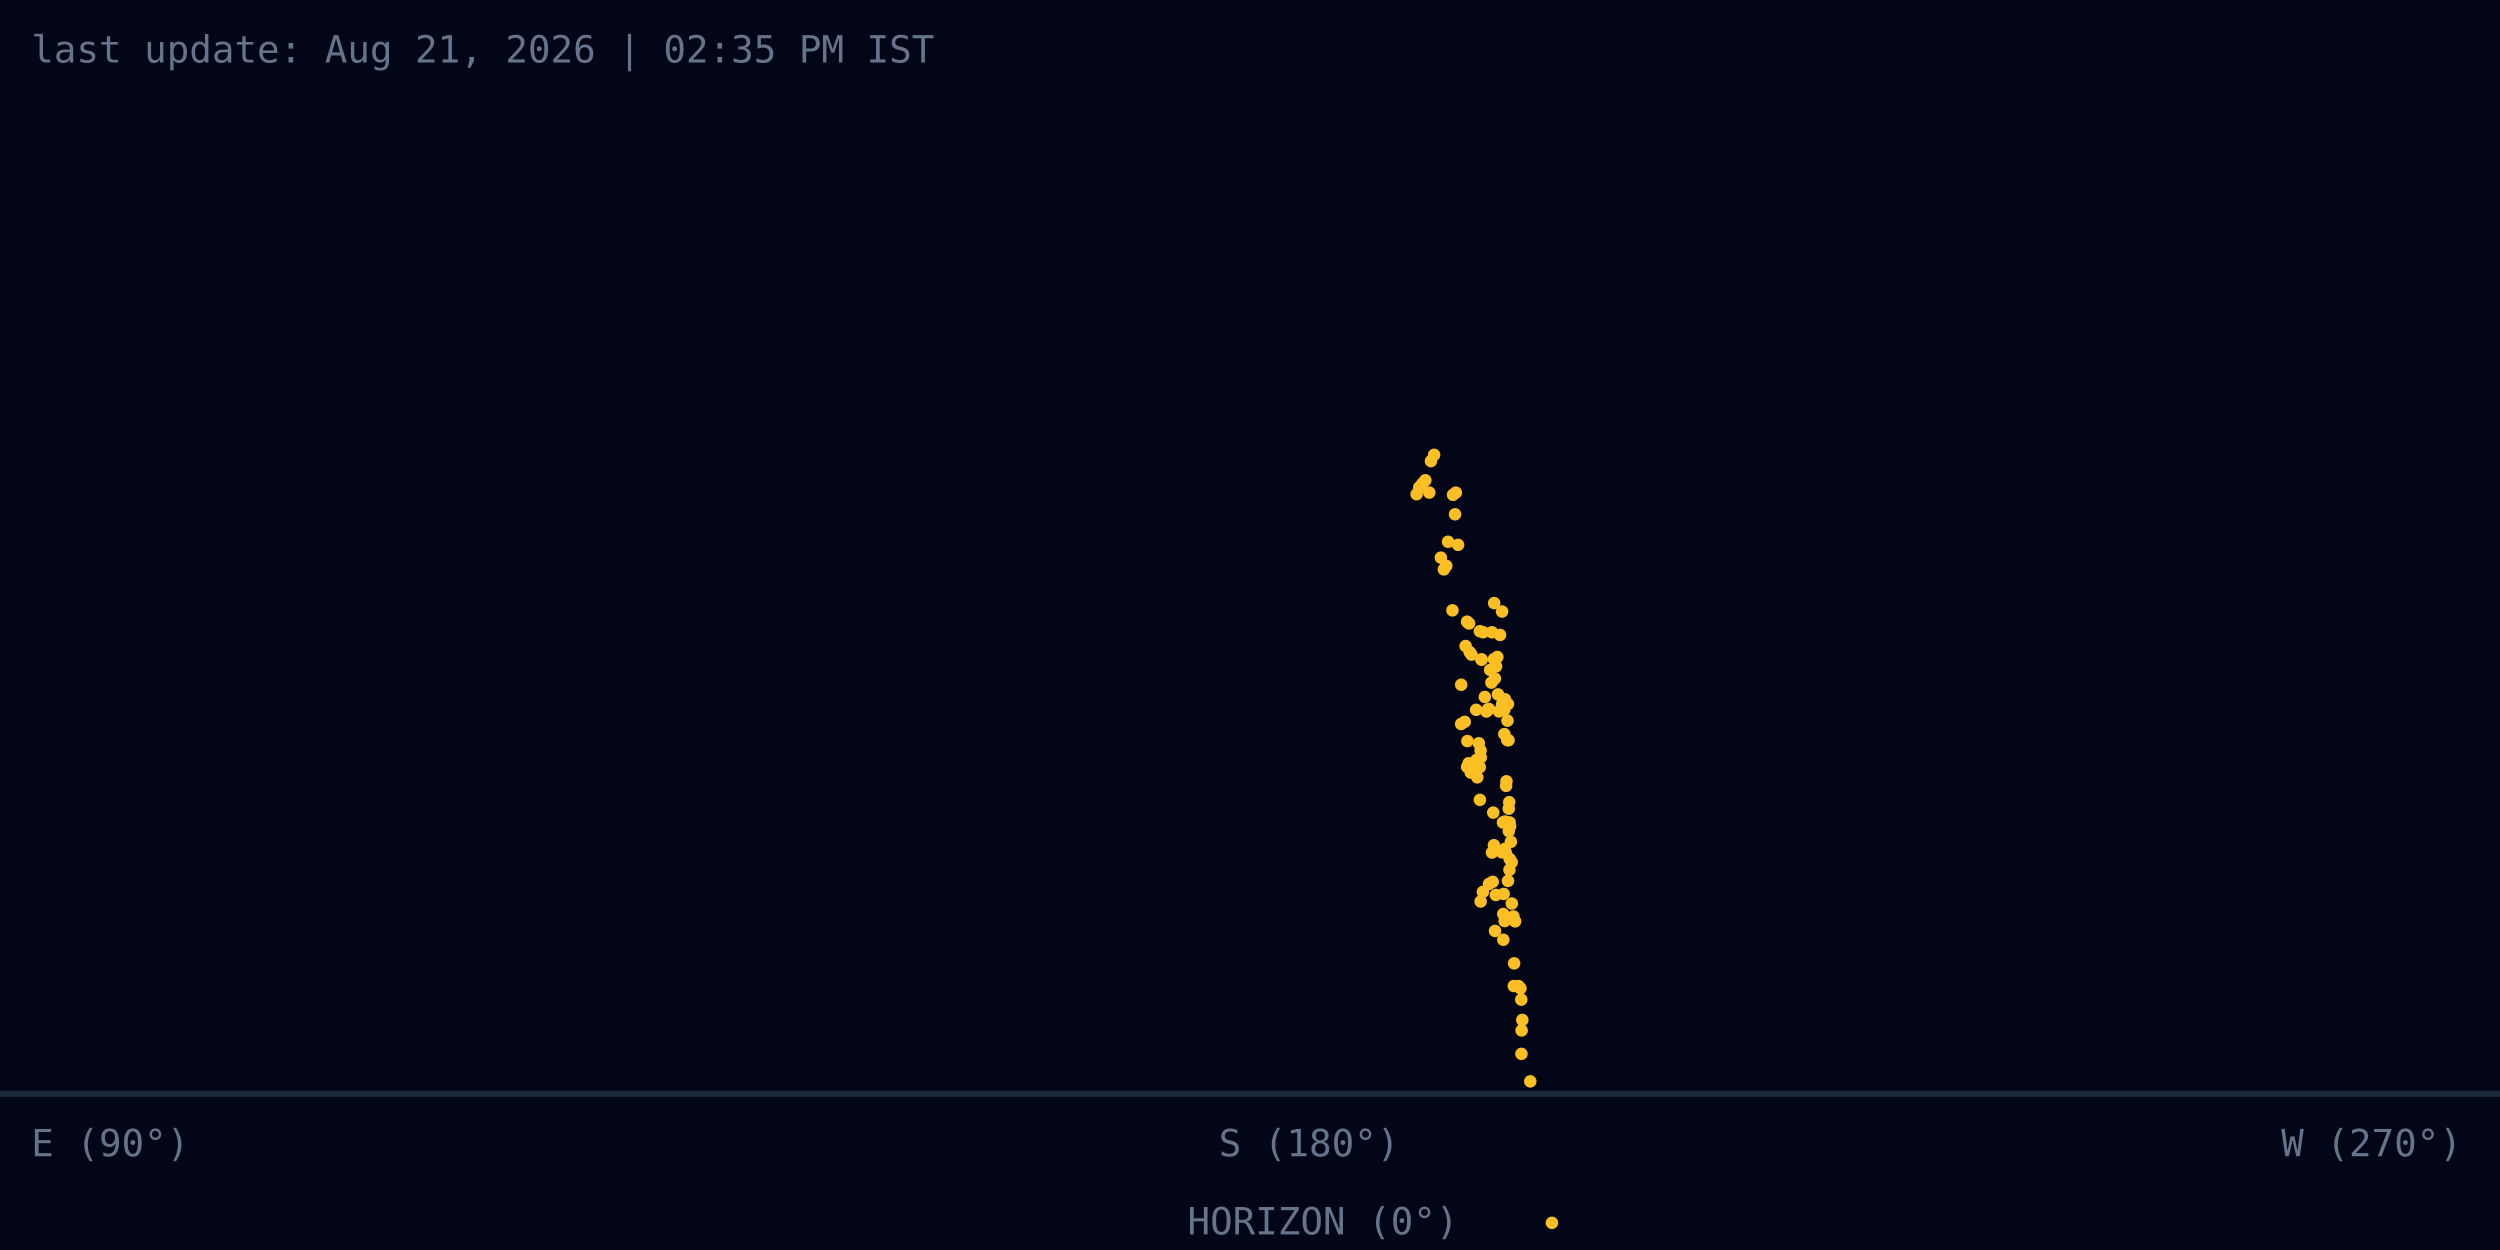
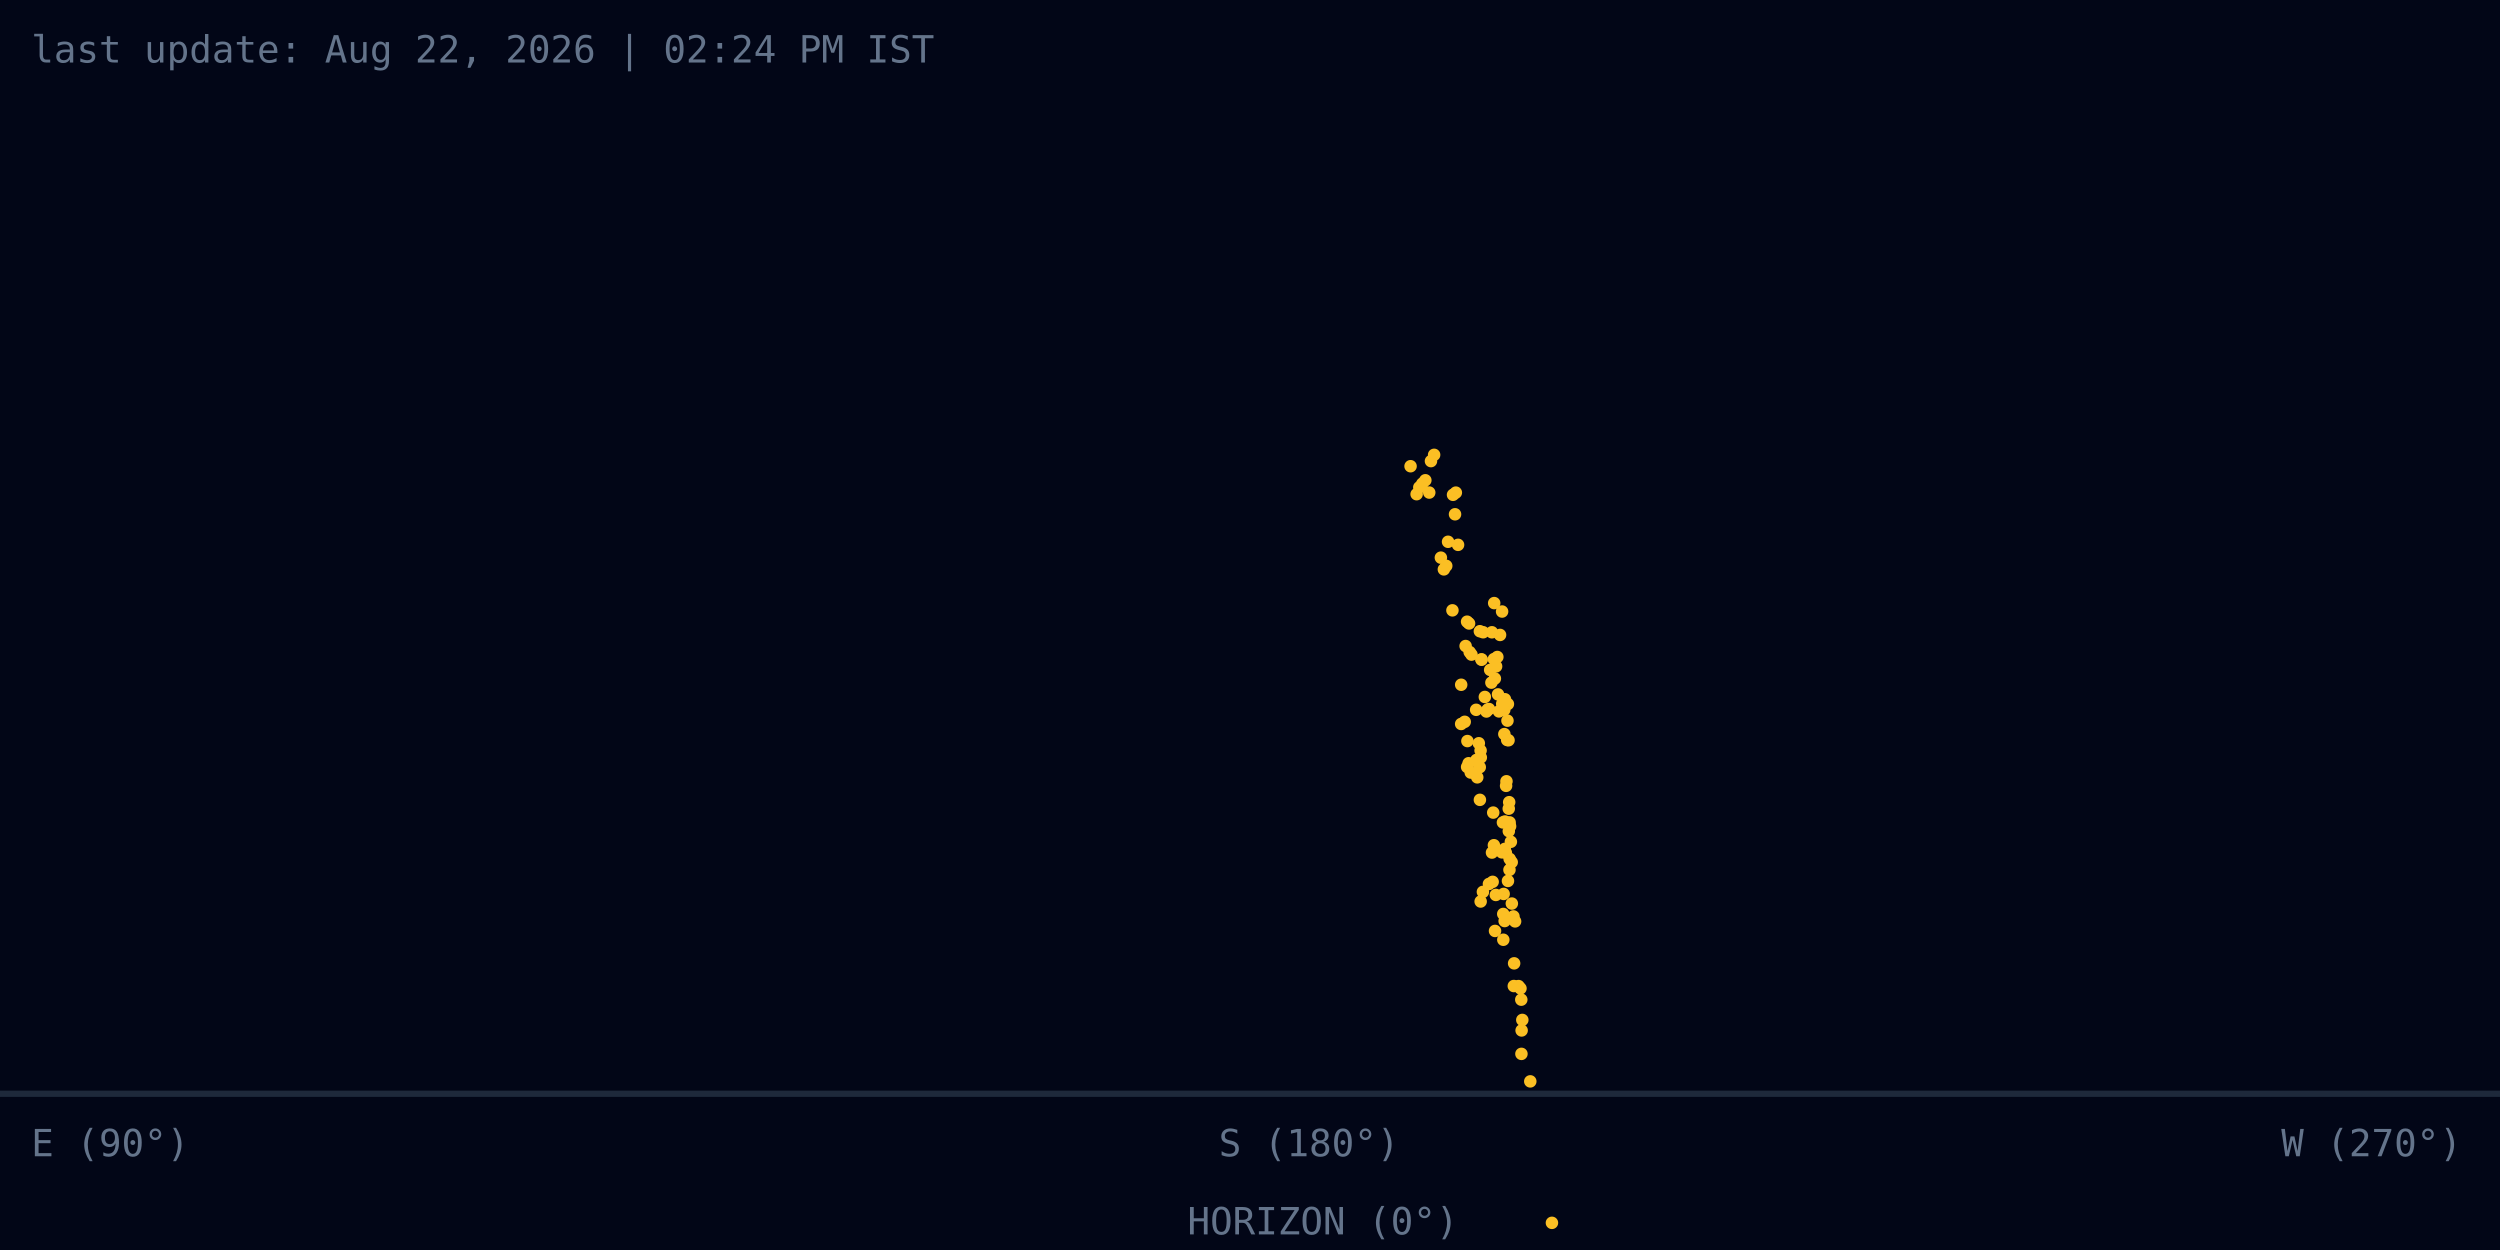
<svg xmlns="http://www.w3.org/2000/svg" width="800" height="400" viewBox="0 0 800 400">
  <rect width="800" height="400" fill="#020617" />
-   <text id="last-update" x="10" y="20" fill="#64748b" font-family="monospace">last update: Aug 21, 2026 | 02:35 PM IST</text>
+   <text id="last-update" x="10" y="20" fill="#64748b" font-family="monospace">last update: Aug 22, 2026 | 02:24 PM IST</text>
  <line x1="0" y1="350" x2="800" y2="350" stroke="#1e293b" stroke-width="2" />
  <text x="380" y="395" fill="#64748b" font-size="12" font-family="monospace">HORIZON (0°)</text>
  <text x="730" y="370" fill="#64748b" font-size="12" font-family="monospace">W (270°)</text>
  <text x="390" y="370" fill="#64748b" font-size="12" font-family="monospace">S (180°)</text>
  <text x="10" y="370" fill="#64748b" font-size="12" font-family="monospace">E (90°)</text>
  <g id="analemma-points">
    <circle cx=" 465.61" cy=" 164.57" r="2" fill="#fbbf24">
 </circle>
    <circle cx=" 467.57" cy=" 231.67" r="2" fill="#fbbf24">
 </circle>
    <circle cx=" 467.58" cy=" 219.12" r="2" fill="#fbbf24">
 </circle>
    <circle cx=" 468.71" cy=" 230.98" r="2" fill="#fbbf24">
 </circle>
    <circle cx=" 469.57" cy=" 237.14" r="2" fill="#fbbf24">
 </circle>
    <circle cx=" 469.00" cy=" 206.73" r="2" fill="#fbbf24">
 </circle>
    <circle cx=" 469.47" cy=" 198.94" r="2" fill="#fbbf24">
 </circle>
    <circle cx=" 470.10" cy=" 199.51" r="2" fill="#fbbf24">
 </circle>
    <circle cx=" 474.53" cy=" 285.41" r="2" fill="#fbbf24">
 </circle>
    <circle cx=" 472.47" cy=" 243.18" r="2" fill="#fbbf24">
 </circle>
    <circle cx=" 473.57" cy=" 255.95" r="2" fill="#fbbf24">
 </circle>
    <circle cx=" 473.22" cy=" 237.84" r="2" fill="#fbbf24">
 </circle>
    <circle cx=" 473.79" cy=" 240.17" r="2" fill="#fbbf24">
 </circle>
    <circle cx=" 473.56" cy=" 201.99" r="2" fill="#fbbf24">
 </circle>
    <circle cx=" 474.09" cy=" 210.99" r="2" fill="#fbbf24">
 </circle>
    <circle cx=" 478.41" cy=" 297.90" r="2" fill="#fbbf24">
 </circle>
    <circle cx=" 477.65" cy=" 282.19" r="2" fill="#fbbf24">
 </circle>
    <circle cx=" 477.44" cy=" 272.82" r="2" fill="#fbbf24">
 </circle>
    <circle cx=" 478.67" cy=" 286.38" r="2" fill="#fbbf24">
 </circle>
    <circle cx=" 478.05" cy=" 270.47" r="2" fill="#fbbf24">
 </circle>
    <circle cx=" 476.85" cy=" 214.37" r="2" fill="#fbbf24">
 </circle>
    <circle cx=" 477.25" cy=" 218.44" r="2" fill="#fbbf24">
 </circle>
    <circle cx=" 481.06" cy=" 300.72" r="2" fill="#fbbf24">
 </circle>
    <circle cx=" 481.04" cy=" 292.47" r="2" fill="#fbbf24">
 </circle>
    <circle cx=" 481.49" cy=" 294.73" r="2" fill="#fbbf24">
 </circle>
    <circle cx=" 481.17" cy=" 286.06" r="2" fill="#fbbf24">
 </circle>
    <circle cx=" 479.37" cy=" 222.21" r="2" fill="#fbbf24">
 </circle>
    <circle cx=" 479.67" cy=" 227.65" r="2" fill="#fbbf24">
 </circle>
    <circle cx=" 498.29" cy=" 411.31" r="2" fill="#fbbf24">
 </circle>
    <circle cx=" 498.34" cy=" 411.53" r="2" fill="#fbbf24">
 </circle>
    <circle cx=" 484.42" cy=" 315.53" r="2" fill="#fbbf24">
 </circle>
    <circle cx=" 486.86" cy=" 337.24" r="2" fill="#fbbf24">
 </circle>
    <circle cx=" 481.87" cy=" 272.88" r="2" fill="#fbbf24">
 </circle>
    <circle cx=" 482.55" cy=" 281.90" r="2" fill="#fbbf24">
 </circle>
    <circle cx=" 481.19" cy=" 226.61" r="2" fill="#fbbf24">
 </circle>
    <circle cx=" 481.39" cy=" 234.91" r="2" fill="#fbbf24">
 </circle>
    <circle cx=" 486.92" cy=" 329.74" r="2" fill="#fbbf24">
 </circle>
    <circle cx=" 483.03" cy=" 278.36" r="2" fill="#fbbf24">
 </circle>
    <circle cx=" 483.79" cy=" 289.14" r="2" fill="#fbbf24">
 </circle>
    <circle cx=" 485.93" cy=" 315.55" r="2" fill="#fbbf24">
 </circle>
    <circle cx=" 484.30" cy=" 293.26" r="2" fill="#fbbf24">
 </circle>
    <circle cx=" 482.30" cy=" 236.80" r="2" fill="#fbbf24">
 </circle>
    <circle cx=" 482.80" cy=" 258.78" r="2" fill="#fbbf24">
 </circle>
    <circle cx=" 501.22" cy=" 413.90" r="2" fill="#fbbf24">
 </circle>
    <circle cx=" 489.69" cy=" 346.04" r="2" fill="#fbbf24">
 </circle>
    <circle cx=" 486.81" cy=" 319.89" r="2" fill="#fbbf24">
 </circle>
    <circle cx=" 484.83" cy=" 294.84" r="2" fill="#fbbf24">
 </circle>
    <circle cx=" 486.55" cy=" 316.29" r="2" fill="#fbbf24">
 </circle>
    <circle cx=" 482.73" cy=" 236.88" r="2" fill="#fbbf24">
 </circle>
    <circle cx=" 483.48" cy=" 269.37" r="2" fill="#fbbf24">
 </circle>
    <circle cx=" 496.62" cy=" 391.31" r="2" fill="#fbbf24">
 </circle>
    <circle cx=" 483.75" cy=" 275.90" r="2" fill="#fbbf24">
 </circle>
    <circle cx=" 483.23" cy=" 264.40" r="2" fill="#fbbf24">
 </circle>
    <circle cx=" 482.94" cy=" 256.70" r="2" fill="#fbbf24">
 </circle>
    <circle cx=" 483.08" cy=" 263.17" r="2" fill="#fbbf24">
 </circle>
    <circle cx=" 482.53" cy=" 225.29" r="2" fill="#fbbf24">
 </circle>
    <circle cx=" 482.39" cy=" 230.61" r="2" fill="#fbbf24">
 </circle>
    <circle cx=" 487.14" cy=" 326.38" r="2" fill="#fbbf24">
 </circle>
    <circle cx=" 482.82" cy=" 265.96" r="2" fill="#fbbf24">
 </circle>
    <circle cx=" 483.09" cy=" 274.84" r="2" fill="#fbbf24">
 </circle>
    <circle cx=" 482.07" cy=" 250.01" r="2" fill="#fbbf24">
 </circle>
    <circle cx=" 481.95" cy=" 251.47" r="2" fill="#fbbf24">
 </circle>
    <circle cx=" 481.58" cy=" 223.76" r="2" fill="#fbbf24">
 </circle>
    <circle cx=" 481.36" cy=" 227.15" r="2" fill="#fbbf24">
 </circle>
    <circle cx=" 484.52" cy=" 308.27" r="2" fill="#fbbf24">
 </circle>
    <circle cx=" 481.59" cy=" 262.88" r="2" fill="#fbbf24">
 </circle>
    <circle cx=" 480.71" cy=" 225.23" r="2" fill="#fbbf24">
 </circle>
    <circle cx=" 481.54" cy=" 271.65" r="2" fill="#fbbf24">
 </circle>
    <circle cx=" 480.94" cy=" 263.18" r="2" fill="#fbbf24">
 </circle>
    <circle cx=" 480.67" cy=" 195.69" r="2" fill="#fbbf24">
 </circle>
    <circle cx=" 480.02" cy=" 203.18" r="2" fill="#fbbf24">
 </circle>
    <circle cx=" 480.62" cy=" 272.75" r="2" fill="#fbbf24">
 </circle>
    <circle cx=" 479.15" cy=" 210.24" r="2" fill="#fbbf24">
 </circle>
    <circle cx=" 478.75" cy=" 213.23" r="2" fill="#fbbf24">
 </circle>
    <circle cx=" 478.36" cy=" 217.14" r="2" fill="#fbbf24">
 </circle>
    <circle cx=" 478.05" cy=" 210.91" r="2" fill="#fbbf24">
 </circle>
    <circle cx=" 478.14" cy=" 192.99" r="2" fill="#fbbf24">
 </circle>
    <circle cx=" 477.41" cy=" 202.33" r="2" fill="#fbbf24">
 </circle>
    <circle cx=" 477.83" cy=" 260.03" r="2" fill="#fbbf24">
 </circle>
    <circle cx=" 476.48" cy=" 226.89" r="2" fill="#fbbf24">
 </circle>
    <circle cx=" 476.07" cy=" 227.06" r="2" fill="#fbbf24">
 </circle>
    <circle cx=" 475.66" cy=" 227.68" r="2" fill="#fbbf24">
 </circle>
    <circle cx=" 475.15" cy=" 223.03" r="2" fill="#fbbf24">
 </circle>
    <circle cx=" 474.61" cy=" 202.32" r="2" fill="#fbbf24">
 </circle>
    <circle cx=" 474.09" cy=" 211.11" r="2" fill="#fbbf24">
 </circle>
    <circle cx=" 476.46" cy=" 282.87" r="2" fill="#fbbf24">
 </circle>
    <circle cx=" 473.86" cy=" 242.39" r="2" fill="#fbbf24">
 </circle>
    <circle cx=" 473.52" cy=" 245.50" r="2" fill="#fbbf24">
 </circle>
    <circle cx=" 472.37" cy=" 227.14" r="2" fill="#fbbf24">
 </circle>
    <circle cx=" 472.72" cy=" 248.75" r="2" fill="#fbbf24">
 </circle>
    <circle cx=" 470.88" cy=" 209.48" r="2" fill="#fbbf24">
 </circle>
    <circle cx=" 470.29" cy=" 208.66" r="2" fill="#fbbf24">
 </circle>
    <circle cx=" 473.81" cy=" 288.48" r="2" fill="#fbbf24">
 </circle>
    <circle cx=" 470.64" cy=" 247.22" r="2" fill="#fbbf24">
 </circle>
    <circle cx=" 469.96" cy=" 244.24" r="2" fill="#fbbf24">
 </circle>
    <circle cx=" 469.48" cy=" 245.43" r="2" fill="#fbbf24">
 </circle>
    <circle cx=" 466.58" cy=" 174.35" r="2" fill="#fbbf24">
 </circle>
    <circle cx=" 465.87" cy=" 157.64" r="2" fill="#fbbf24">
 </circle>
    <circle cx=" 464.97" cy=" 158.34" r="2" fill="#fbbf24">
 </circle>
    <circle cx=" 464.78" cy=" 195.31" r="2" fill="#fbbf24">
 </circle>
    <circle cx=" 463.38" cy=" 173.37" r="2" fill="#fbbf24">
 </circle>
    <circle cx=" 462.80" cy=" 181.08" r="2" fill="#fbbf24">
 </circle>
    <circle cx=" 462.04" cy=" 182.20" r="2" fill="#fbbf24">
 </circle>
    <circle cx=" 461.08" cy=" 178.45" r="2" fill="#fbbf24">
 </circle>
    <circle cx=" 458.92" cy=" 145.55" r="2" fill="#fbbf24">
 </circle>
    <circle cx=" 457.91" cy=" 147.55" r="2" fill="#fbbf24">
 </circle>
    <circle cx=" 457.36" cy=" 157.62" r="2" fill="#fbbf24">
 </circle>
    <circle cx=" 456.11" cy=" 153.69" r="2" fill="#fbbf24">
 </circle>
    <circle cx=" 455.13" cy=" 154.77" r="2" fill="#fbbf24">
 </circle>
    <circle cx=" 454.18" cy=" 155.94" r="2" fill="#fbbf24">
 </circle>
    <circle cx=" 453.32" cy=" 158.14" r="2" fill="#fbbf24">
 </circle>
+     <circle cx=" 451.38" cy=" 149.19" r="2" fill="#fbbf24">
+  </circle>
  </g>
</svg>
